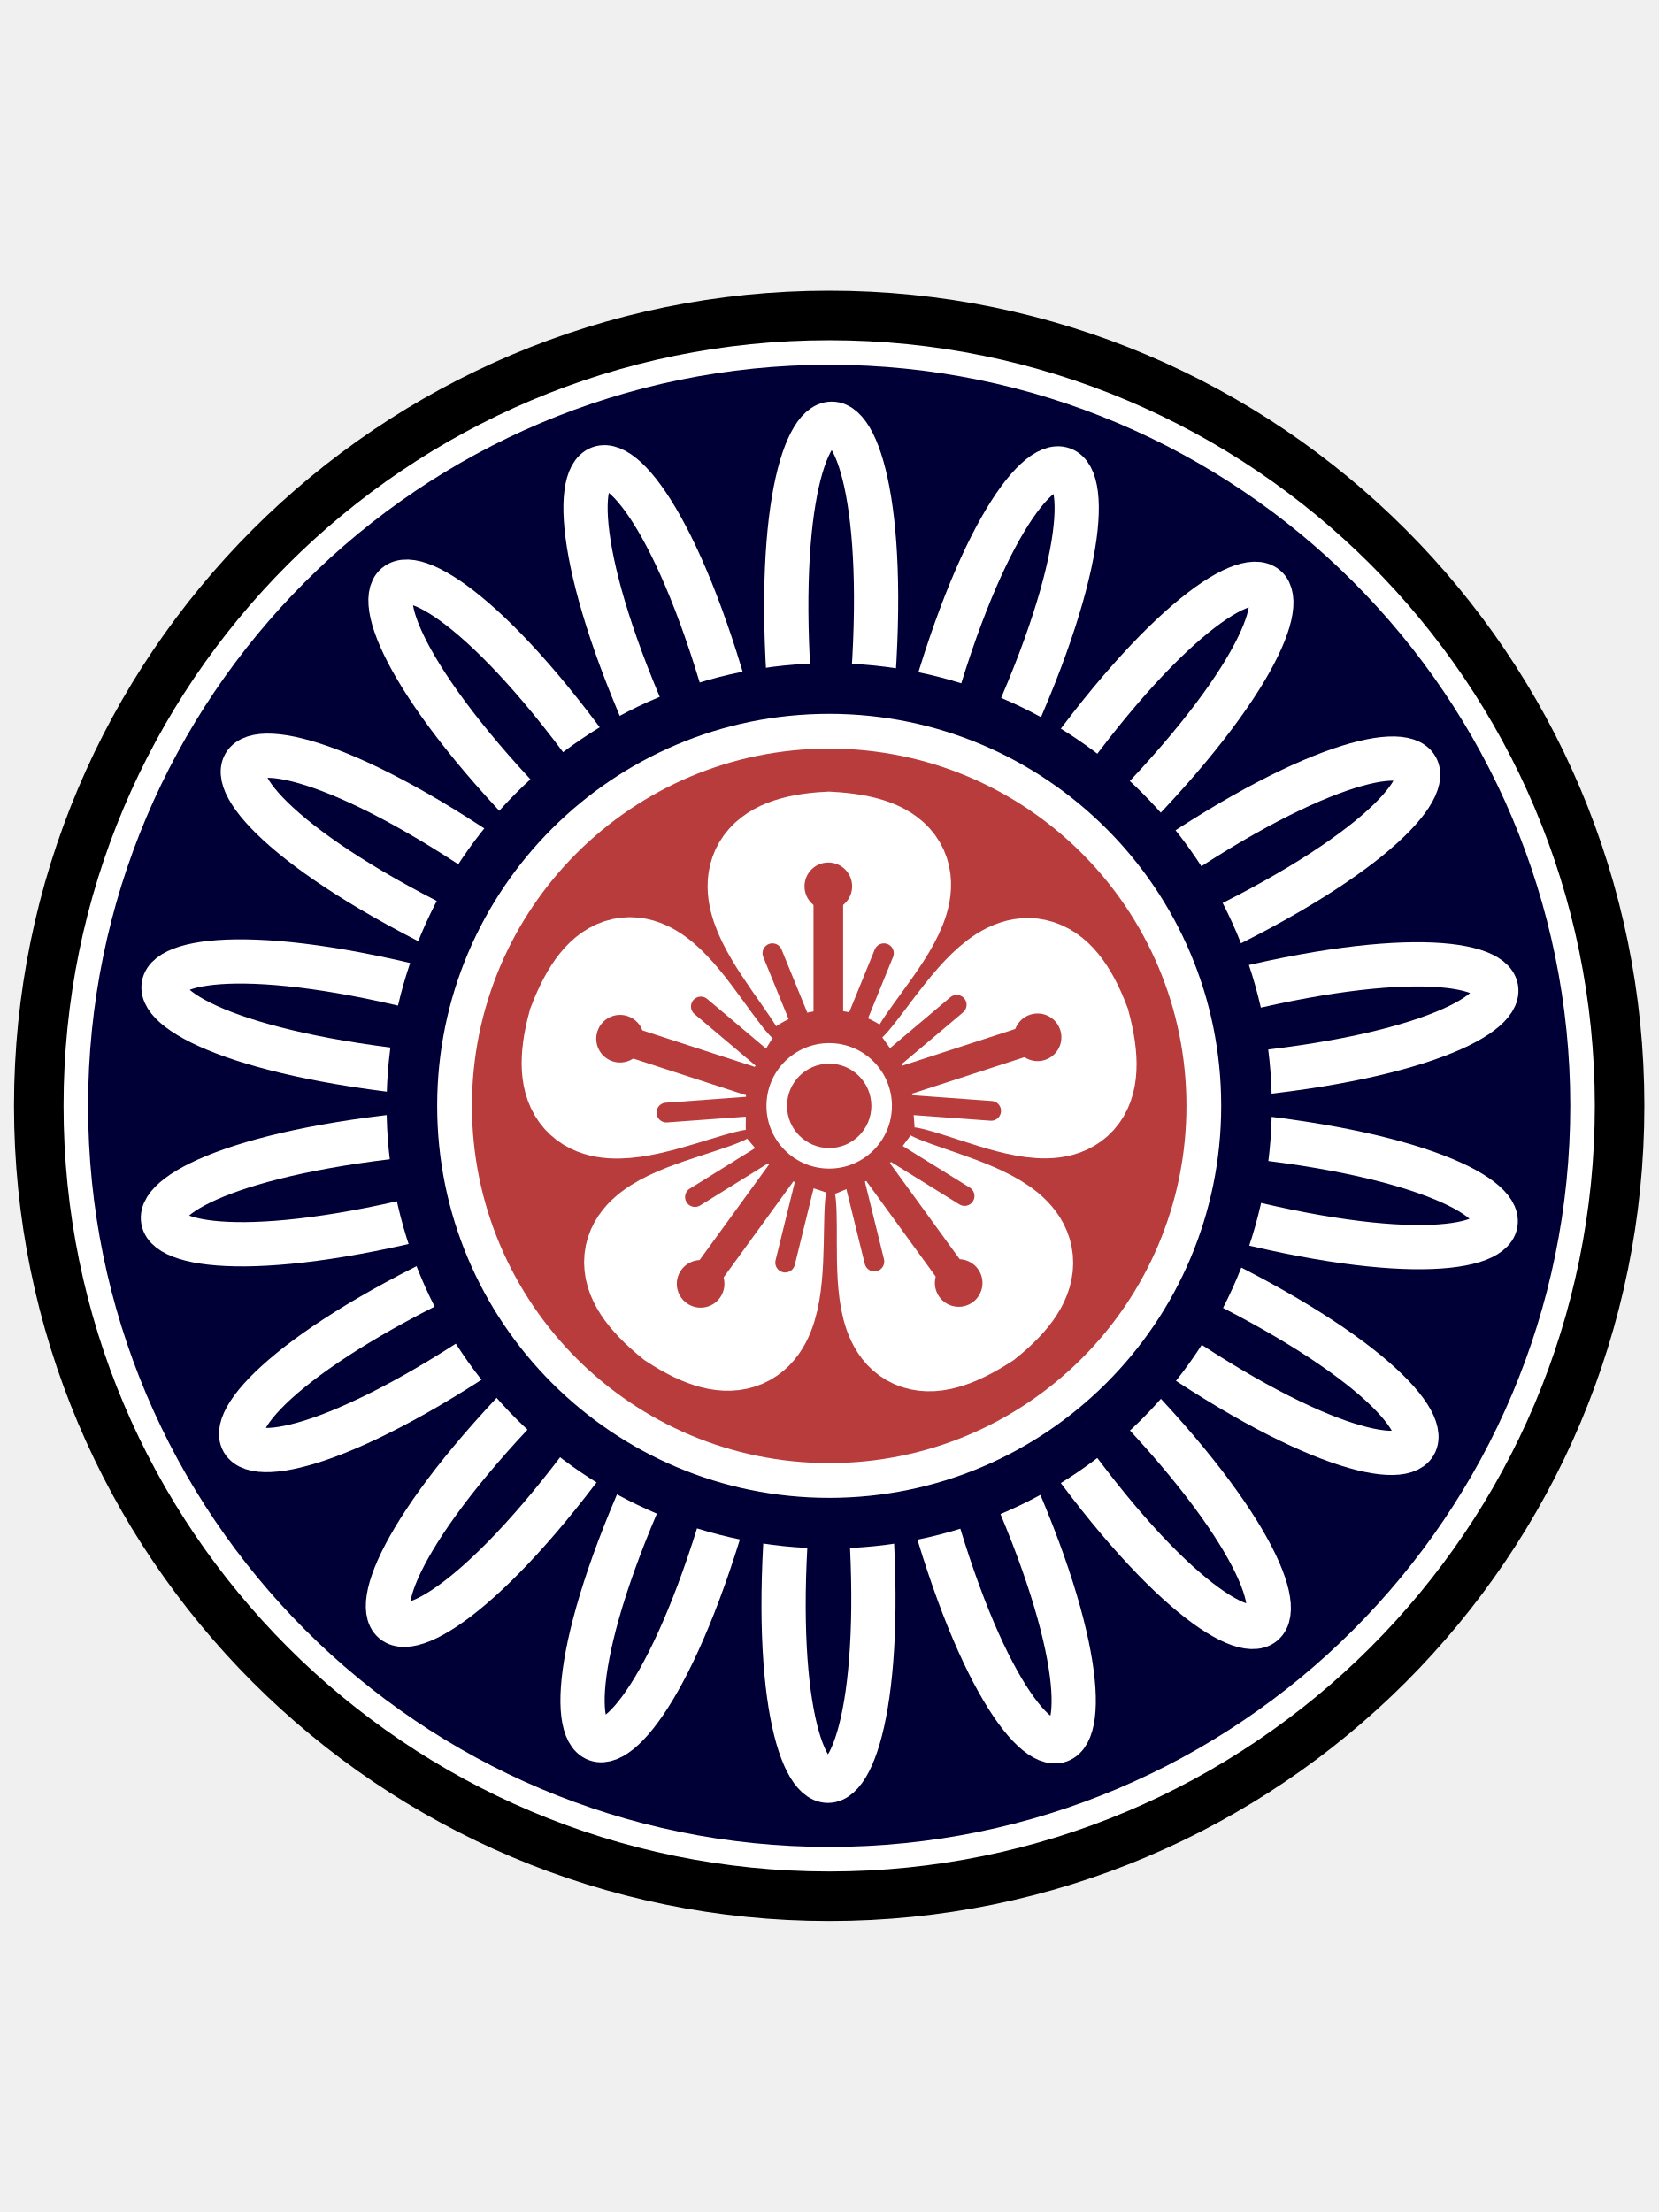
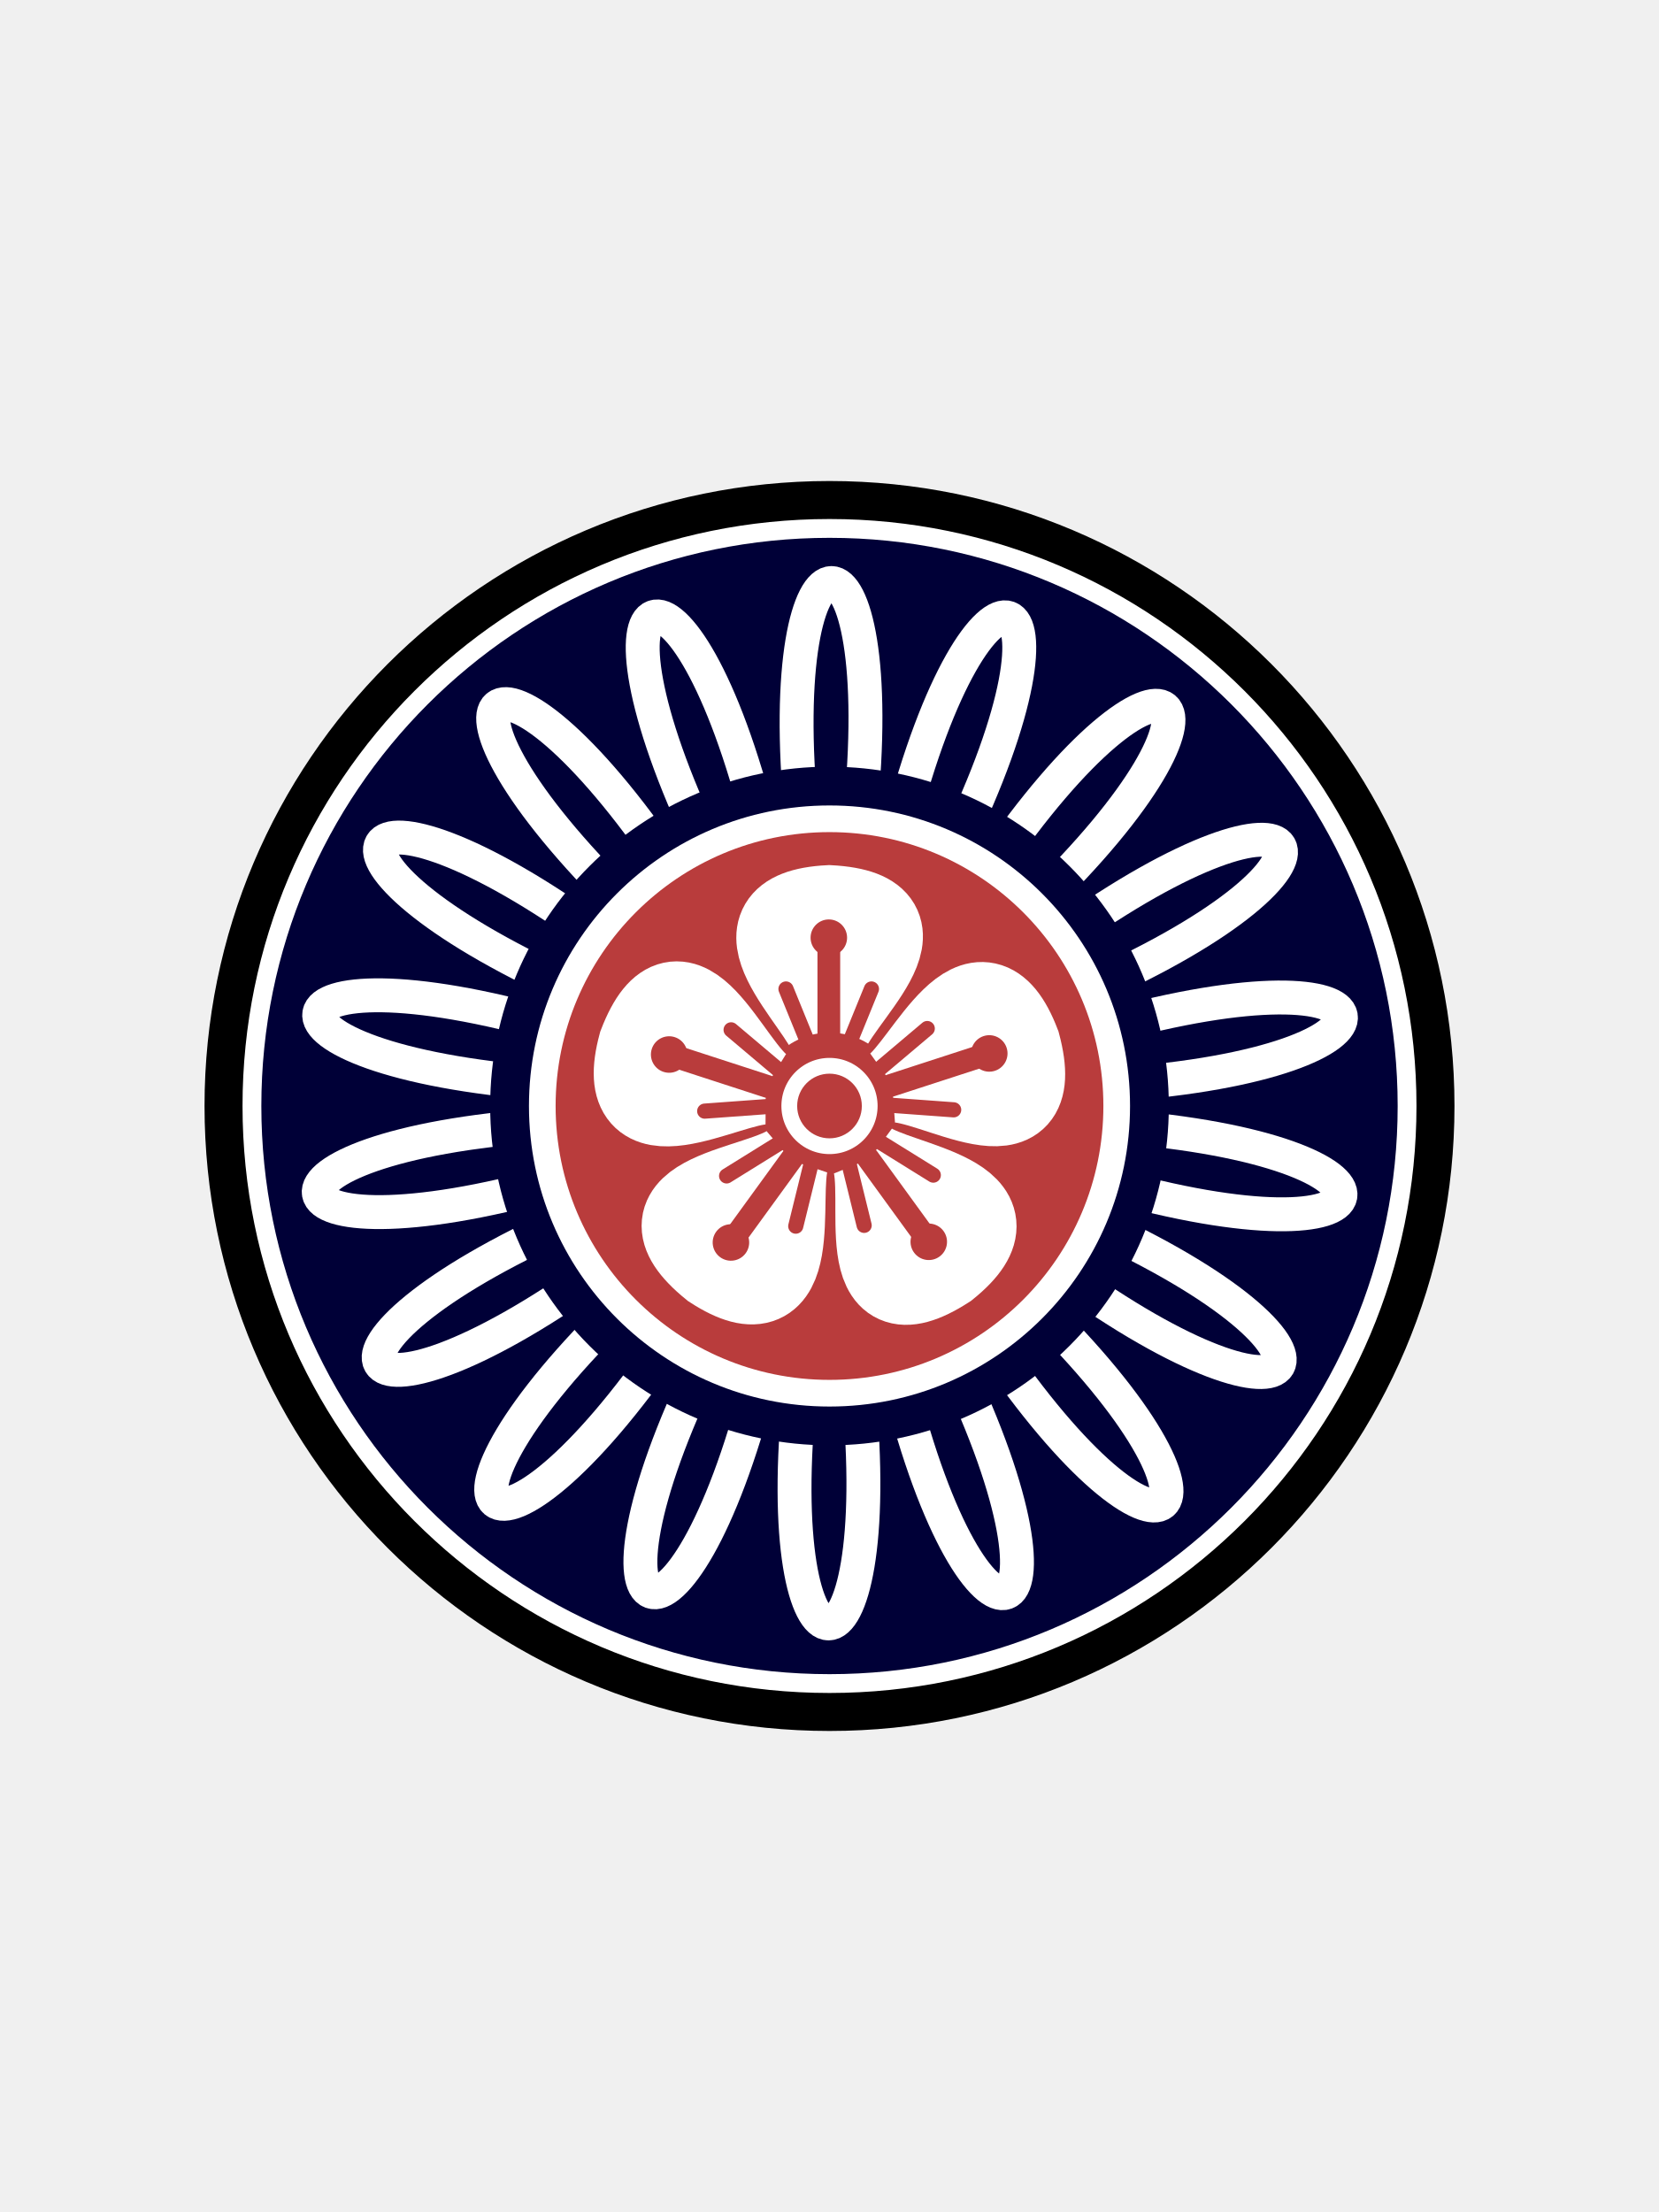
- <svg xmlns="http://www.w3.org/2000/svg" xmlns:ns1="http://www.openswatchbook.org/uri/2009/osb" xmlns:xlink="http://www.w3.org/1999/xlink" width="300" height="400" viewBox="0 0 300 400" id="svg2" version="1.1">
+ <svg xmlns="http://www.w3.org/2000/svg" xmlns:ns1="http://www.openswatchbook.org/uri/2009/osb" xmlns:xlink="http://www.w3.org/1999/xlink" width="300" height="400" viewBox="-43.208 -60.900 386.302 521.747" id="svg2" version="1.1">
  <defs id="defs4">
    <linearGradient id="linearGradient10055" ns1:paint="solid">
      <stop style="stop-color:#000000;stop-opacity:1;" offset="0" id="stop10057" />
    </linearGradient>
    <marker orient="auto" refY="0" refX="0" id="Arrow1Lstart" style="overflow:visible">
      <path id="path4978" d="M 0,0 5,-5 -12.5,0 5,5 0,0 Z" style="fill:#000000;fill-opacity:1;fill-rule:evenodd;stroke:#ff5c00;stroke-width:1pt;stroke-opacity:1" transform="matrix(0.8,0,0,0.8,10,0)" />
    </marker>
    <clipPath clipPathUnits="userSpaceOnUse" id="clipPath4243">
      <circle style="opacity:1;fill:#000000;fill-opacity:0.297;fill-rule:nonzero;stroke:#000000;stroke-width:19.133;stroke-linecap:butt;stroke-linejoin:round;stroke-miterlimit:4;stroke-dasharray:none;stroke-dashoffset:0;stroke-opacity:1" id="circle4245" cx="-264.66" cy="-198.207" r="293.954" />
    </clipPath>
    <clipPath clipPathUnits="userSpaceOnUse" id="clipPath7847">
      <ellipse style="opacity:1;fill:#822600;fill-opacity:1;fill-rule:nonzero;stroke:none;stroke-width:12;stroke-linecap:round;stroke-linejoin:round;stroke-miterlimit:4;stroke-dasharray:none;stroke-dashoffset:0;stroke-opacity:1" id="ellipse7849" cx="394" cy="552.362" rx="349.495" ry="216" />
    </clipPath>
    <clipPath clipPathUnits="userSpaceOnUse" id="clipPath4243-1">
      <circle style="opacity:1;fill:#000000;fill-opacity:0.297;fill-rule:nonzero;stroke:#000000;stroke-width:19.133;stroke-linecap:butt;stroke-linejoin:round;stroke-miterlimit:4;stroke-dasharray:none;stroke-dashoffset:0;stroke-opacity:1" id="circle4245-4" cx="-264.66" cy="-198.207" r="293.954" />
    </clipPath>
    <clipPath clipPathUnits="userSpaceOnUse" id="clipPath7876">
      <circle style="opacity:1;fill:#000000;fill-opacity:0.297;fill-rule:nonzero;stroke:#000000;stroke-width:19.133;stroke-linecap:butt;stroke-linejoin:round;stroke-miterlimit:4;stroke-dasharray:none;stroke-dashoffset:0;stroke-opacity:1" id="circle7878" cx="-264.66" cy="-198.207" r="293.954" />
    </clipPath>
    <clipPath clipPathUnits="userSpaceOnUse" id="clipPath14693">
      <rect style="opacity:1;fill:#a53c3c;fill-opacity:1;fill-rule:nonzero;stroke:none;stroke-width:8;stroke-linecap:round;stroke-linejoin:round;stroke-miterlimit:4;stroke-dasharray:none;stroke-dashoffset:0;stroke-opacity:1" id="rect14695" width="131.784" height="168.821" x="-332.596" y="383.498" rx="1.255" ry="3.751" transform="matrix(0.9993908,-0.03489951,0.03489951,0.9993908,0,0)" />
    </clipPath>
    <clipPath clipPathUnits="userSpaceOnUse" id="clipPath14952">
      <ellipse style="opacity:1;fill:#a53c3c;fill-opacity:1;fill-rule:nonzero;stroke:none;stroke-width:7;stroke-linecap:round;stroke-linejoin:round;stroke-miterlimit:4;stroke-dasharray:none;stroke-dashoffset:0;stroke-opacity:1" id="ellipse14954" cx="-271.344" cy="647.256" rx="69.057" ry="116.911" transform="matrix(0.9993908,-0.03489951,0.03489951,0.9993908,0,0)" />
    </clipPath>
    <pattern y="0" x="0" height="6" width="6" patternUnits="userSpaceOnUse" id="EMFhbasepattern" />
  </defs>
  <g id="layer1" transform="translate(0,-652.3622)">
    <g id="g6641" transform="matrix(0.8933235,0,0,0.8933235,-207.3865,341.0307)">
      <circle r="160" cy="572.362" cx="400" id="path5446" style="opacity:1;fill:#ffffff;fill-opacity:1;fill-rule:nonzero;stroke:#000000;stroke-width:10.033;stroke-linecap:butt;stroke-linejoin:round;stroke-miterlimit:4;stroke-dasharray:none;stroke-dashoffset:0;stroke-opacity:1" />
      <circle r="145" cy="572.362" cx="400" id="path5448" style="opacity:1;fill:#000037;fill-opacity:1;fill-rule:nonzero;stroke:#000037;stroke-width:10.033;stroke-linecap:butt;stroke-linejoin:round;stroke-miterlimit:4;stroke-dasharray:none;stroke-dashoffset:0;stroke-opacity:1" />
      <g transform="translate(0.3535534,0)" id="g5971">
        <path style="fill:none;fill-rule:evenodd;stroke:#ffffff;stroke-width:8.955;stroke-linecap:round;stroke-linejoin:miter;stroke-miterlimit:4;stroke-dasharray:none;stroke-opacity:1" d="m 392.327,496.481 c -8.272,-82.935 24.083,-82.939 15.287,0" id="path5460" />
        <g id="g5914" transform="translate(-31,-64.5)">
          <use height="100%" width="100%" id="use5880" transform="matrix(0.9396926,0.3420201,-0.3420201,0.9396926,250.3918,-36.96823)" xlink:href="#path5460" y="0" x="0" />
          <use height="100%" width="100%" id="use5882" transform="matrix(0.7660444,0.6427876,-0.6427876,0.7660444,491.6243,-58.03153)" xlink:href="#path5460" y="0" x="0" />
          <use height="100%" width="100%" id="use5884" transform="matrix(0.5,0.8660254,-0.8660254,0.5,725.5127,4.681811)" xlink:href="#path5460" y="0" x="0" />
          <use height="100%" width="100%" id="use5886" transform="matrix(0.1736482,0.9848077,-0.9848077,0.1736482,923.8467,143.6076)" xlink:href="#path5460" y="0" x="0" />
          <use height="100%" width="100%" id="use5888" transform="matrix(-0.1736482,0.9848077,-0.9848077,-0.1736482,1062.704,341.9894)" xlink:href="#path5460" y="0" x="0" />
          <use height="100%" width="100%" id="use5890" transform="matrix(-0.5,0.8660254,-0.8660254,-0.5,1125.337,575.8994)" xlink:href="#path5460" y="0" x="0" />
          <use height="100%" width="100%" id="use5892" transform="matrix(-0.7660444,0.6427876,-0.6427876,-0.7660444,1104.191,817.1246)" xlink:href="#path5460" y="0" x="0" />
          <use height="100%" width="100%" id="use5894" transform="matrix(-0.9396926,0.3420201,-0.3420201,-0.9396926,1001.816,1036.57)" xlink:href="#path5460" y="0" x="0" />
          <use height="100%" width="100%" id="use5896" transform="matrix(-1,0,0,-1,830.5604,1207.766)" xlink:href="#path5460" y="0" x="0" />
          <use height="100%" width="100%" id="use5898" transform="matrix(-0.9396926,-0.3420201,0.3420201,-0.9396926,611.0801,1310.066)" xlink:href="#path5460" y="0" x="0" />
          <use height="100%" width="100%" id="use5900" transform="matrix(-0.7660444,-0.6427876,0.6427876,-0.7660444,369.8477,1331.129)" xlink:href="#path5460" y="0" x="0" />
          <use height="100%" width="100%" id="use5902" transform="matrix(-0.5,-0.8660254,0.8660254,-0.5,135.9593,1268.416)" xlink:href="#path5460" y="0" x="0" />
          <use height="100%" width="100%" id="use5904" transform="matrix(-0.1736482,-0.9848077,0.9848077,-0.1736482,-62.37476,1129.49)" xlink:href="#path5460" y="0" x="0" />
          <use height="100%" width="100%" id="use5906" transform="matrix(0.1736482,-0.9848077,0.9848077,0.1736482,-201.2323,931.1081)" xlink:href="#path5460" y="0" x="0" />
          <use height="100%" width="100%" id="use5908" transform="matrix(0.5,-0.8660254,0.8660254,0.5,-263.8652,697.1981)" xlink:href="#path5460" y="0" x="0" />
          <use height="100%" width="100%" id="use5910" transform="matrix(0.7660444,-0.6427876,0.6427876,0.7660444,-242.7189,455.9729)" xlink:href="#path5460" y="0" x="0" />
          <use height="100%" width="100%" id="use5912" transform="matrix(0.9396926,-0.3420201,0.3420201,0.9396926,-140.3441,236.5278)" xlink:href="#path5460" y="0" x="0" />
        </g>
      </g>
      <circle r="84.474" cy="572.362" cx="400" id="path5454" style="opacity:1;fill:#ffffff;fill-opacity:1;fill-rule:nonzero;stroke:#000037;stroke-width:10.24;stroke-linecap:butt;stroke-linejoin:round;stroke-miterlimit:4;stroke-dasharray:none;stroke-dashoffset:0;stroke-opacity:1" />
      <circle r="72.315" cy="572.362" cx="400" id="path5992" style="opacity:1;fill:#b93c3c;fill-opacity:1;fill-rule:nonzero;stroke:none;stroke-width:12;stroke-linecap:round;stroke-linejoin:round;stroke-miterlimit:4;stroke-dasharray:none;stroke-dashoffset:0;stroke-opacity:1" />
      <g transform="translate(-0.1767767,0.08838835)" id="g6038">
        <path style="fill:none;fill-rule:evenodd;stroke:#ffffff;stroke-width:23.11;stroke-linecap:butt;stroke-linejoin:miter;stroke-miterlimit:4;stroke-dasharray:none;stroke-opacity:1" d="m 401.332,554.245 c -3.145,-9.94 -29.568,-32.568 -1.222,-34.015 29.37,1.601 0.871,23.529 -1.719,34.178" id="path5994" />
        <path style="fill:none;fill-rule:evenodd;stroke:#b93c3c;stroke-width:6;stroke-linecap:round;stroke-linejoin:round;stroke-miterlimit:4;stroke-dasharray:none;stroke-opacity:1" d="m 400,555.191 0,-25.658" id="path6018" />
        <circle style="opacity:1;fill:#b93c3c;fill-opacity:1;fill-rule:nonzero;stroke:none;stroke-width:3;stroke-linecap:round;stroke-linejoin:round;stroke-miterlimit:4;stroke-dasharray:none;stroke-dashoffset:0;stroke-opacity:1" id="path6028" cx="400" cy="527.834" r="4.819" />
        <path style="fill:none;fill-rule:evenodd;stroke:#b93c3c;stroke-width:4;stroke-linecap:round;stroke-linejoin:miter;stroke-miterlimit:4;stroke-dasharray:none;stroke-opacity:1" d="m 404.688,557.487 6.565,-16.11" id="path6030" />
        <use x="0" y="0" xlink:href="#path6030" id="use6032" width="100%" height="100%" transform="matrix(-1,0,0,1,799.9375,0)" />
      </g>
      <circle r="16.035" cy="572.362" cx="400" id="path6010" style="opacity:1;fill:#ffffff;fill-opacity:1;fill-rule:nonzero;stroke:#b93c3c;stroke-width:6.67;stroke-linecap:round;stroke-linejoin:round;stroke-miterlimit:4;stroke-dasharray:none;stroke-dashoffset:0;stroke-opacity:1" />
      <circle r="8.537" cy="572.362" cx="400" id="path6016" style="opacity:1;fill:#b93c3c;fill-opacity:1;fill-rule:nonzero;stroke:none;stroke-width:6;stroke-linecap:round;stroke-linejoin:round;stroke-miterlimit:4;stroke-dasharray:none;stroke-dashoffset:0;stroke-opacity:1" />
      <use height="100%" width="100%" transform="matrix(0.309017,-0.9510565,0.9510565,0.309017,-267.9708,775.8868)" id="use6047" xlink:href="#g6038" y="0" x="0" />
      <use height="100%" width="100%" transform="matrix(0.309017,-0.9510565,0.9510565,0.309017,-267.9708,775.8868)" id="use6049" xlink:href="#use6047" y="0" x="0" />
      <use height="100%" width="100%" transform="matrix(0.309017,-0.9510565,0.9510565,0.309017,-267.9708,775.8868)" id="use6051" xlink:href="#use6049" y="0" x="0" />
      <use height="100%" width="100%" transform="matrix(0.309017,-0.9510565,0.9510565,0.309017,-267.9708,775.8868)" id="use6053" xlink:href="#use6051" y="0" x="0" />
    </g>
  </g>
</svg>
